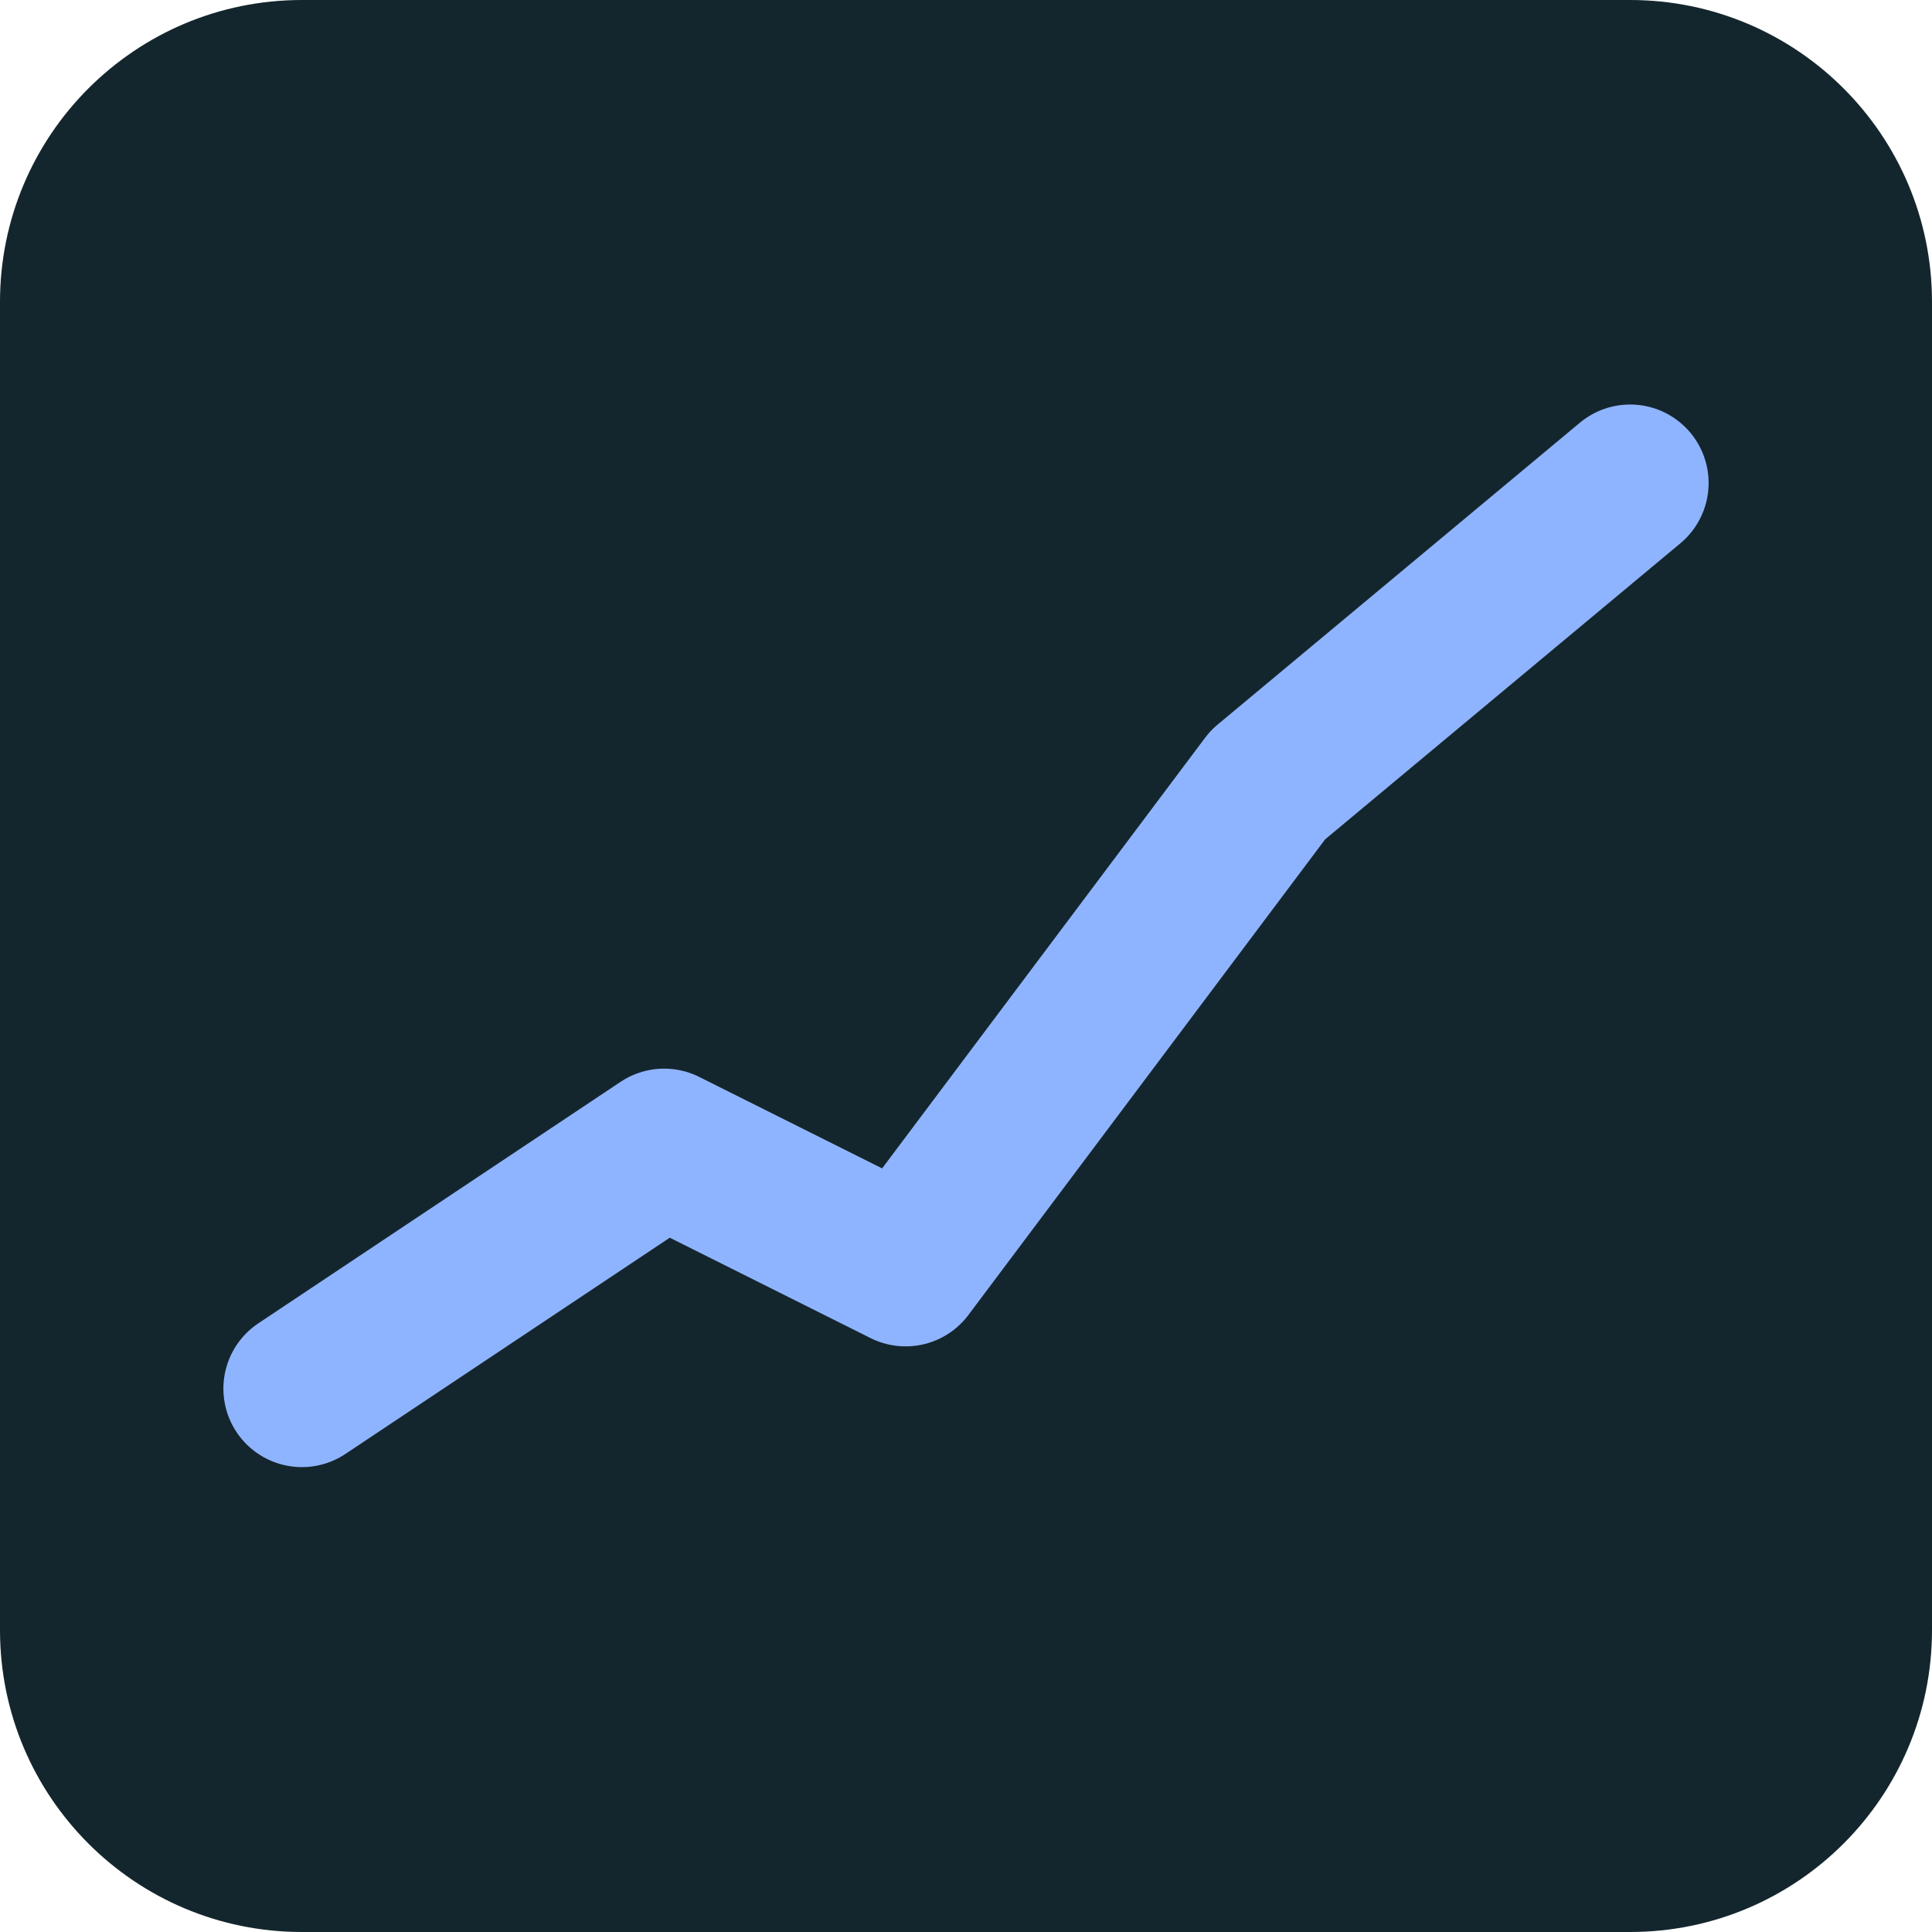
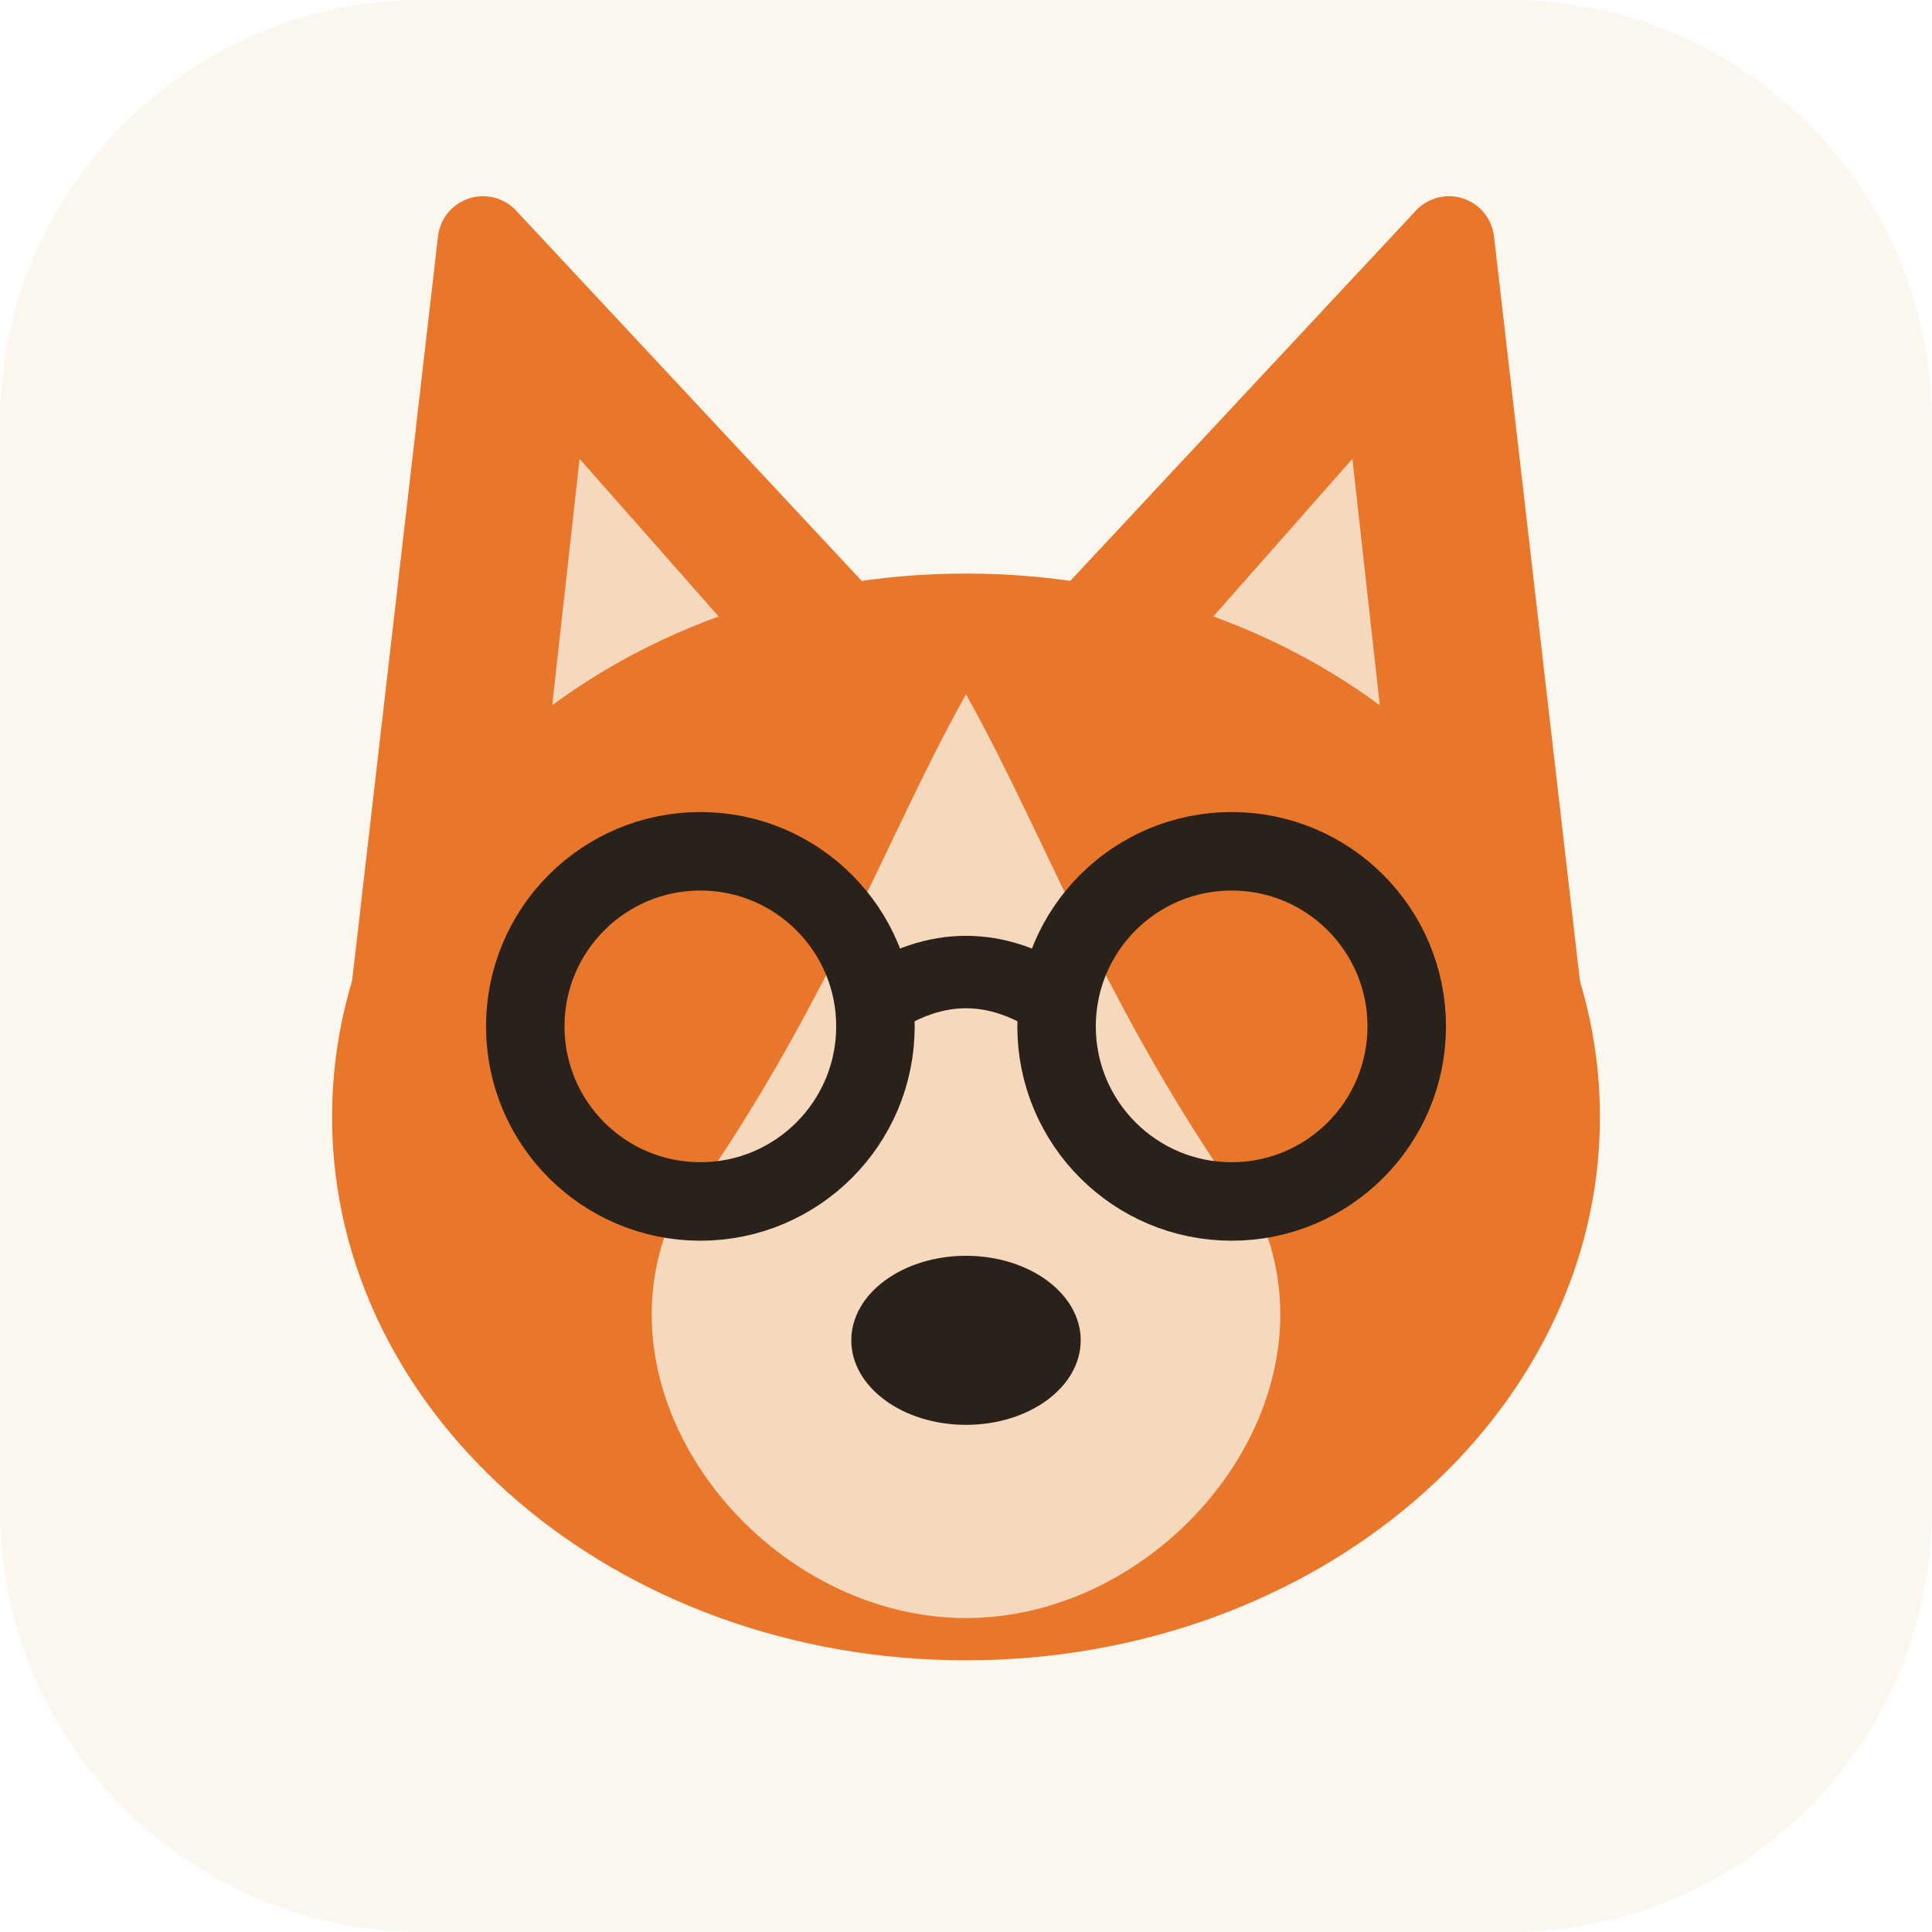
<svg xmlns="http://www.w3.org/2000/svg" viewBox="0 0 32 32">
-   <rect width="32" height="32" rx="5" fill="#14262D" />
-   <path d="M5 23 L11 19 L15 21 L21 13 L27 8" fill="none" stroke="#8FB4FF" stroke-width="2.6" stroke-linecap="round" stroke-linejoin="round" />
+   <rect width="32" height="32" rx="7" fill="#FBF6EE" />
+   <path d="M6.5 17 L8 4 L15 11.5 Z" fill="#E8762B" stroke="#E8762B" stroke-width="1.5" stroke-linejoin="round" />
+   <path d="M25.5 17 L24 4 L17 11.5 Z" fill="#E8762B" stroke="#E8762B" stroke-width="1.5" stroke-linejoin="round" />
+   <path d="M9 13 L9.6 7.6 L12.6 11 Z" fill="#F6D9BC" />
+   <path d="M23 13 L22.4 7.6 L19.4 11 Z" fill="#F6D9BC" />
+   <ellipse cx="16" cy="18.5" rx="10.5" ry="9" fill="#E8762B" />
+   <path d="M16 11.5 C14.6 14 13.6 17 11 20.5 C10 23.5 12.8 26.8 16 26.8 C19.2 26.8 22 23.5 21 20.5 C18.4 17 17.4 14 16 11.5 Z" fill="#F6D9BC" />
+   <circle cx="11.6" cy="17" r="2.9" fill="none" stroke="#2A211B" stroke-width="1.3" />
+   <circle cx="20.4" cy="17" r="2.9" fill="none" stroke="#2A211B" stroke-width="1.3" />
+   <path d="M14.5 16.6 Q16 15.6 17.5 16.6" fill="none" stroke="#2A211B" stroke-width="1.2" stroke-linecap="round" />
+   <ellipse cx="16" cy="22.2" rx="1.9" ry="1.4" fill="#2A211B" />
</svg>
